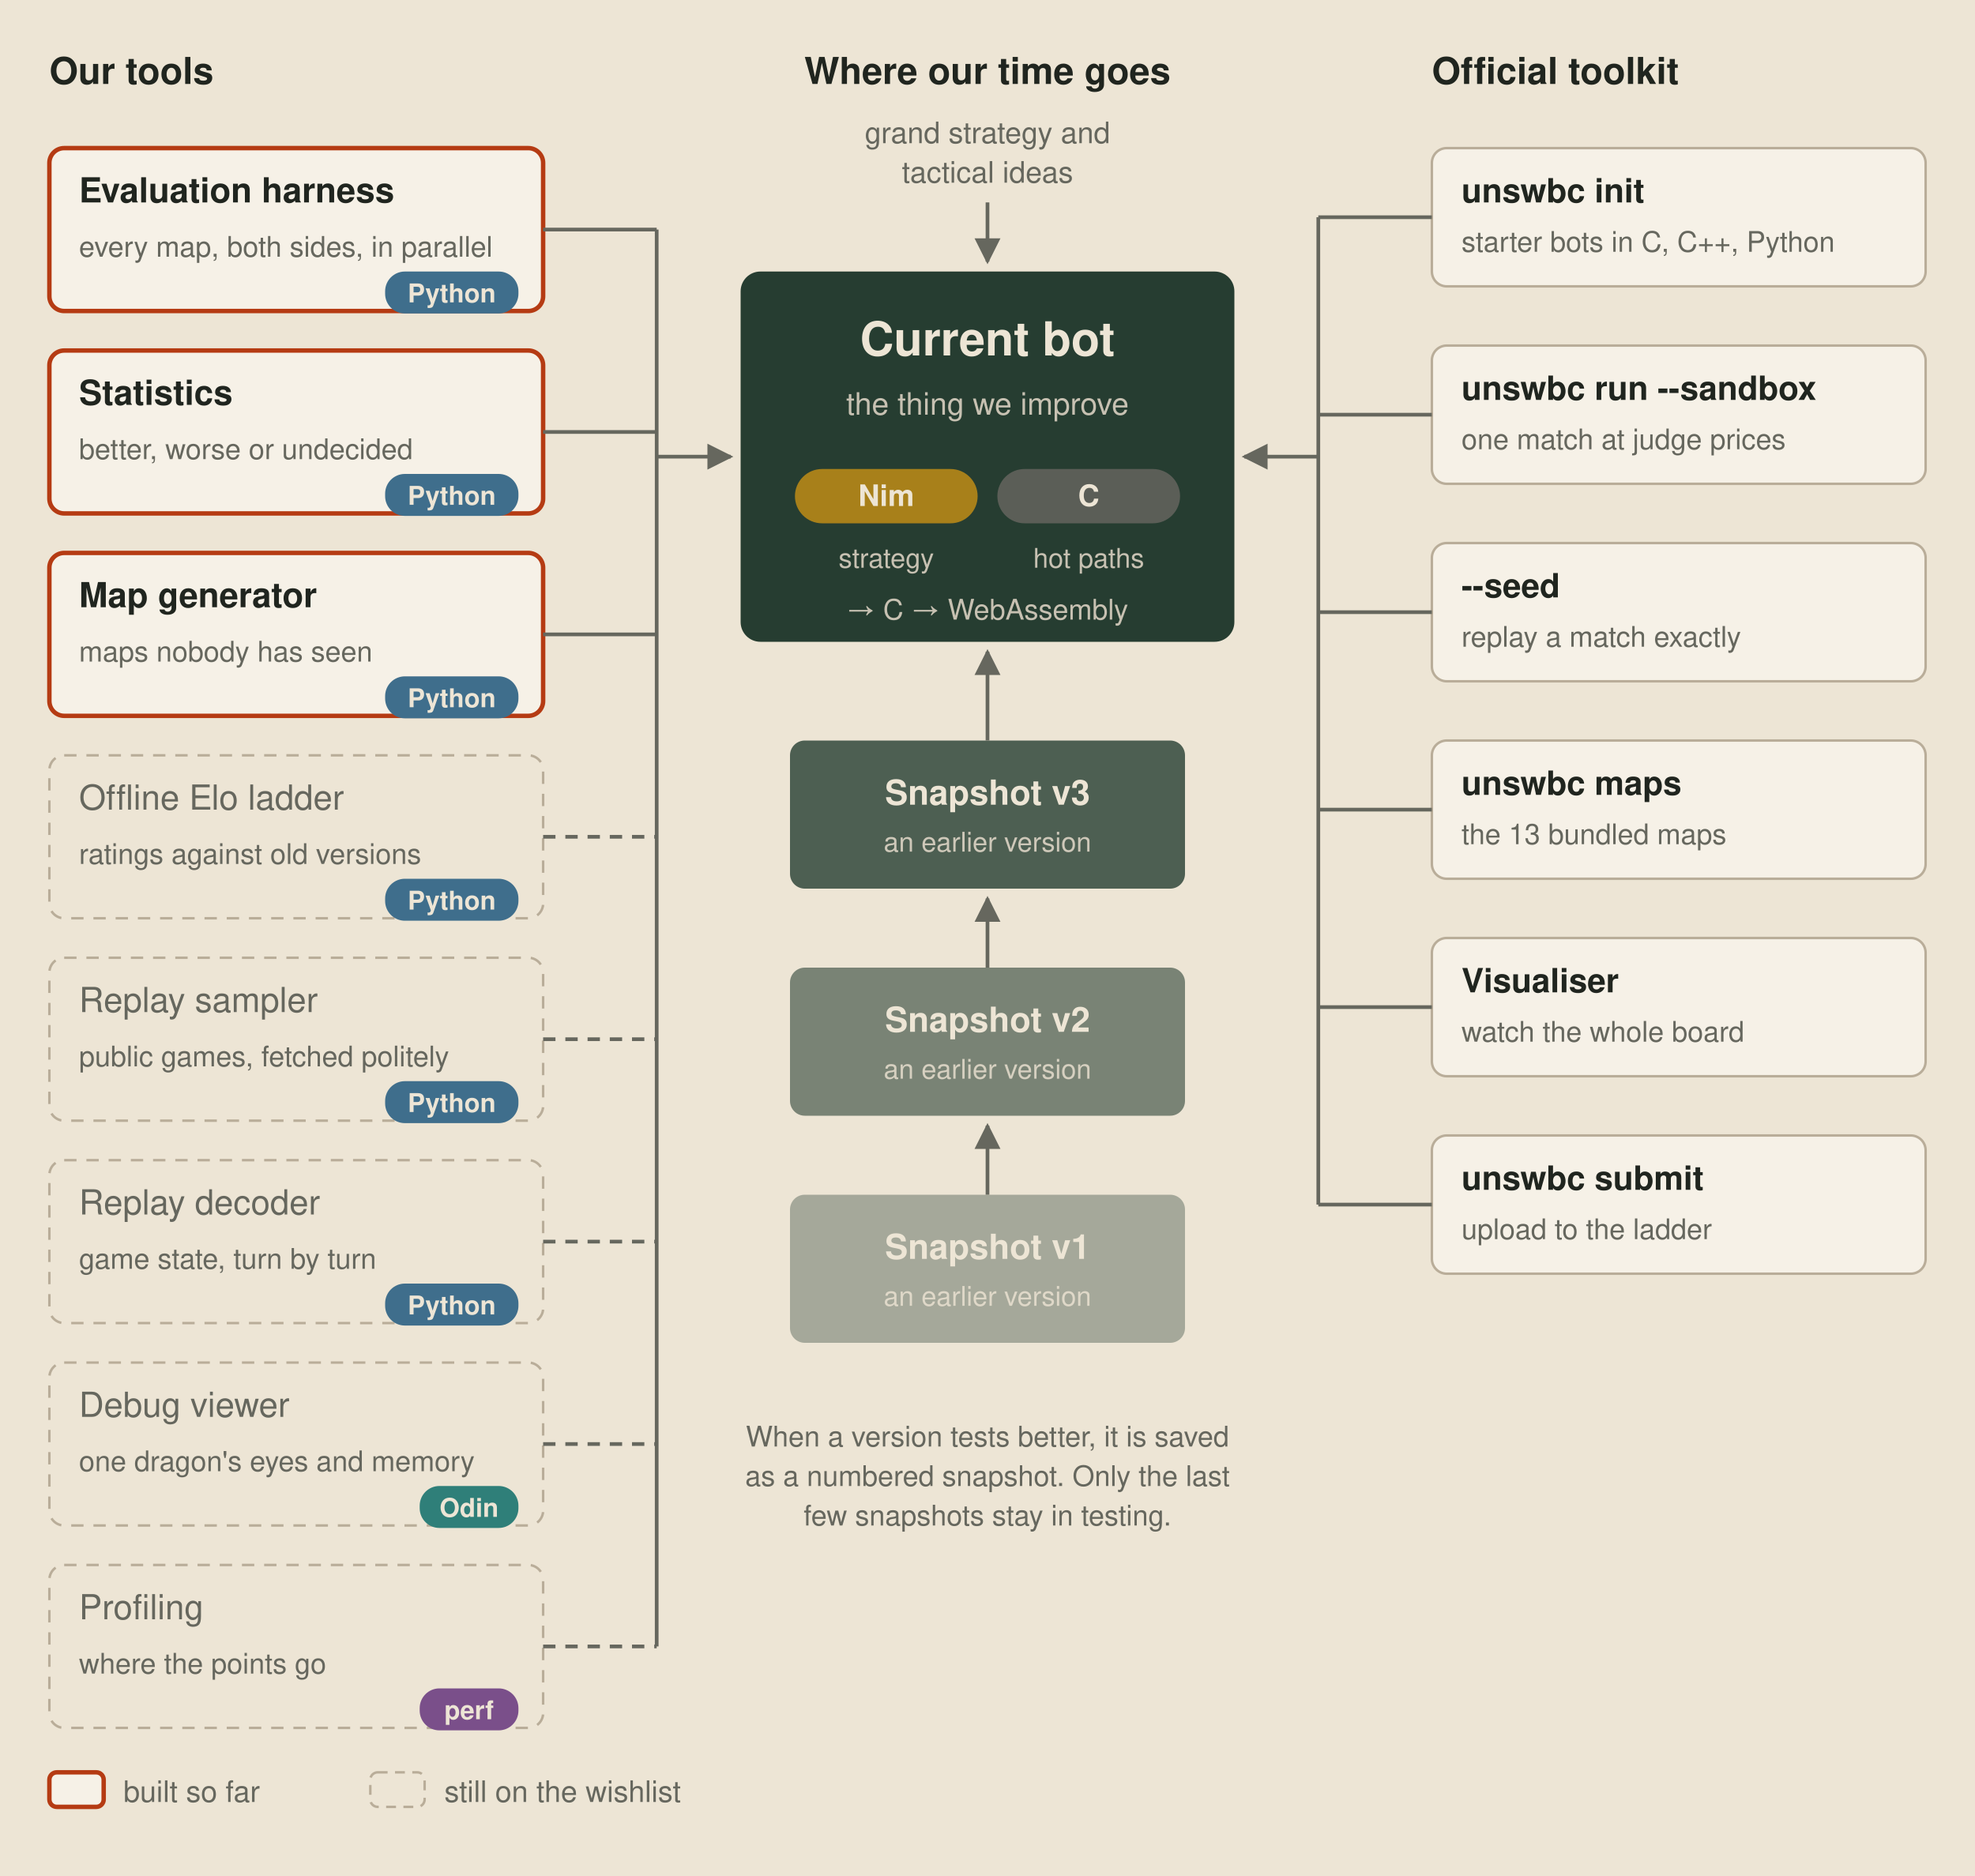
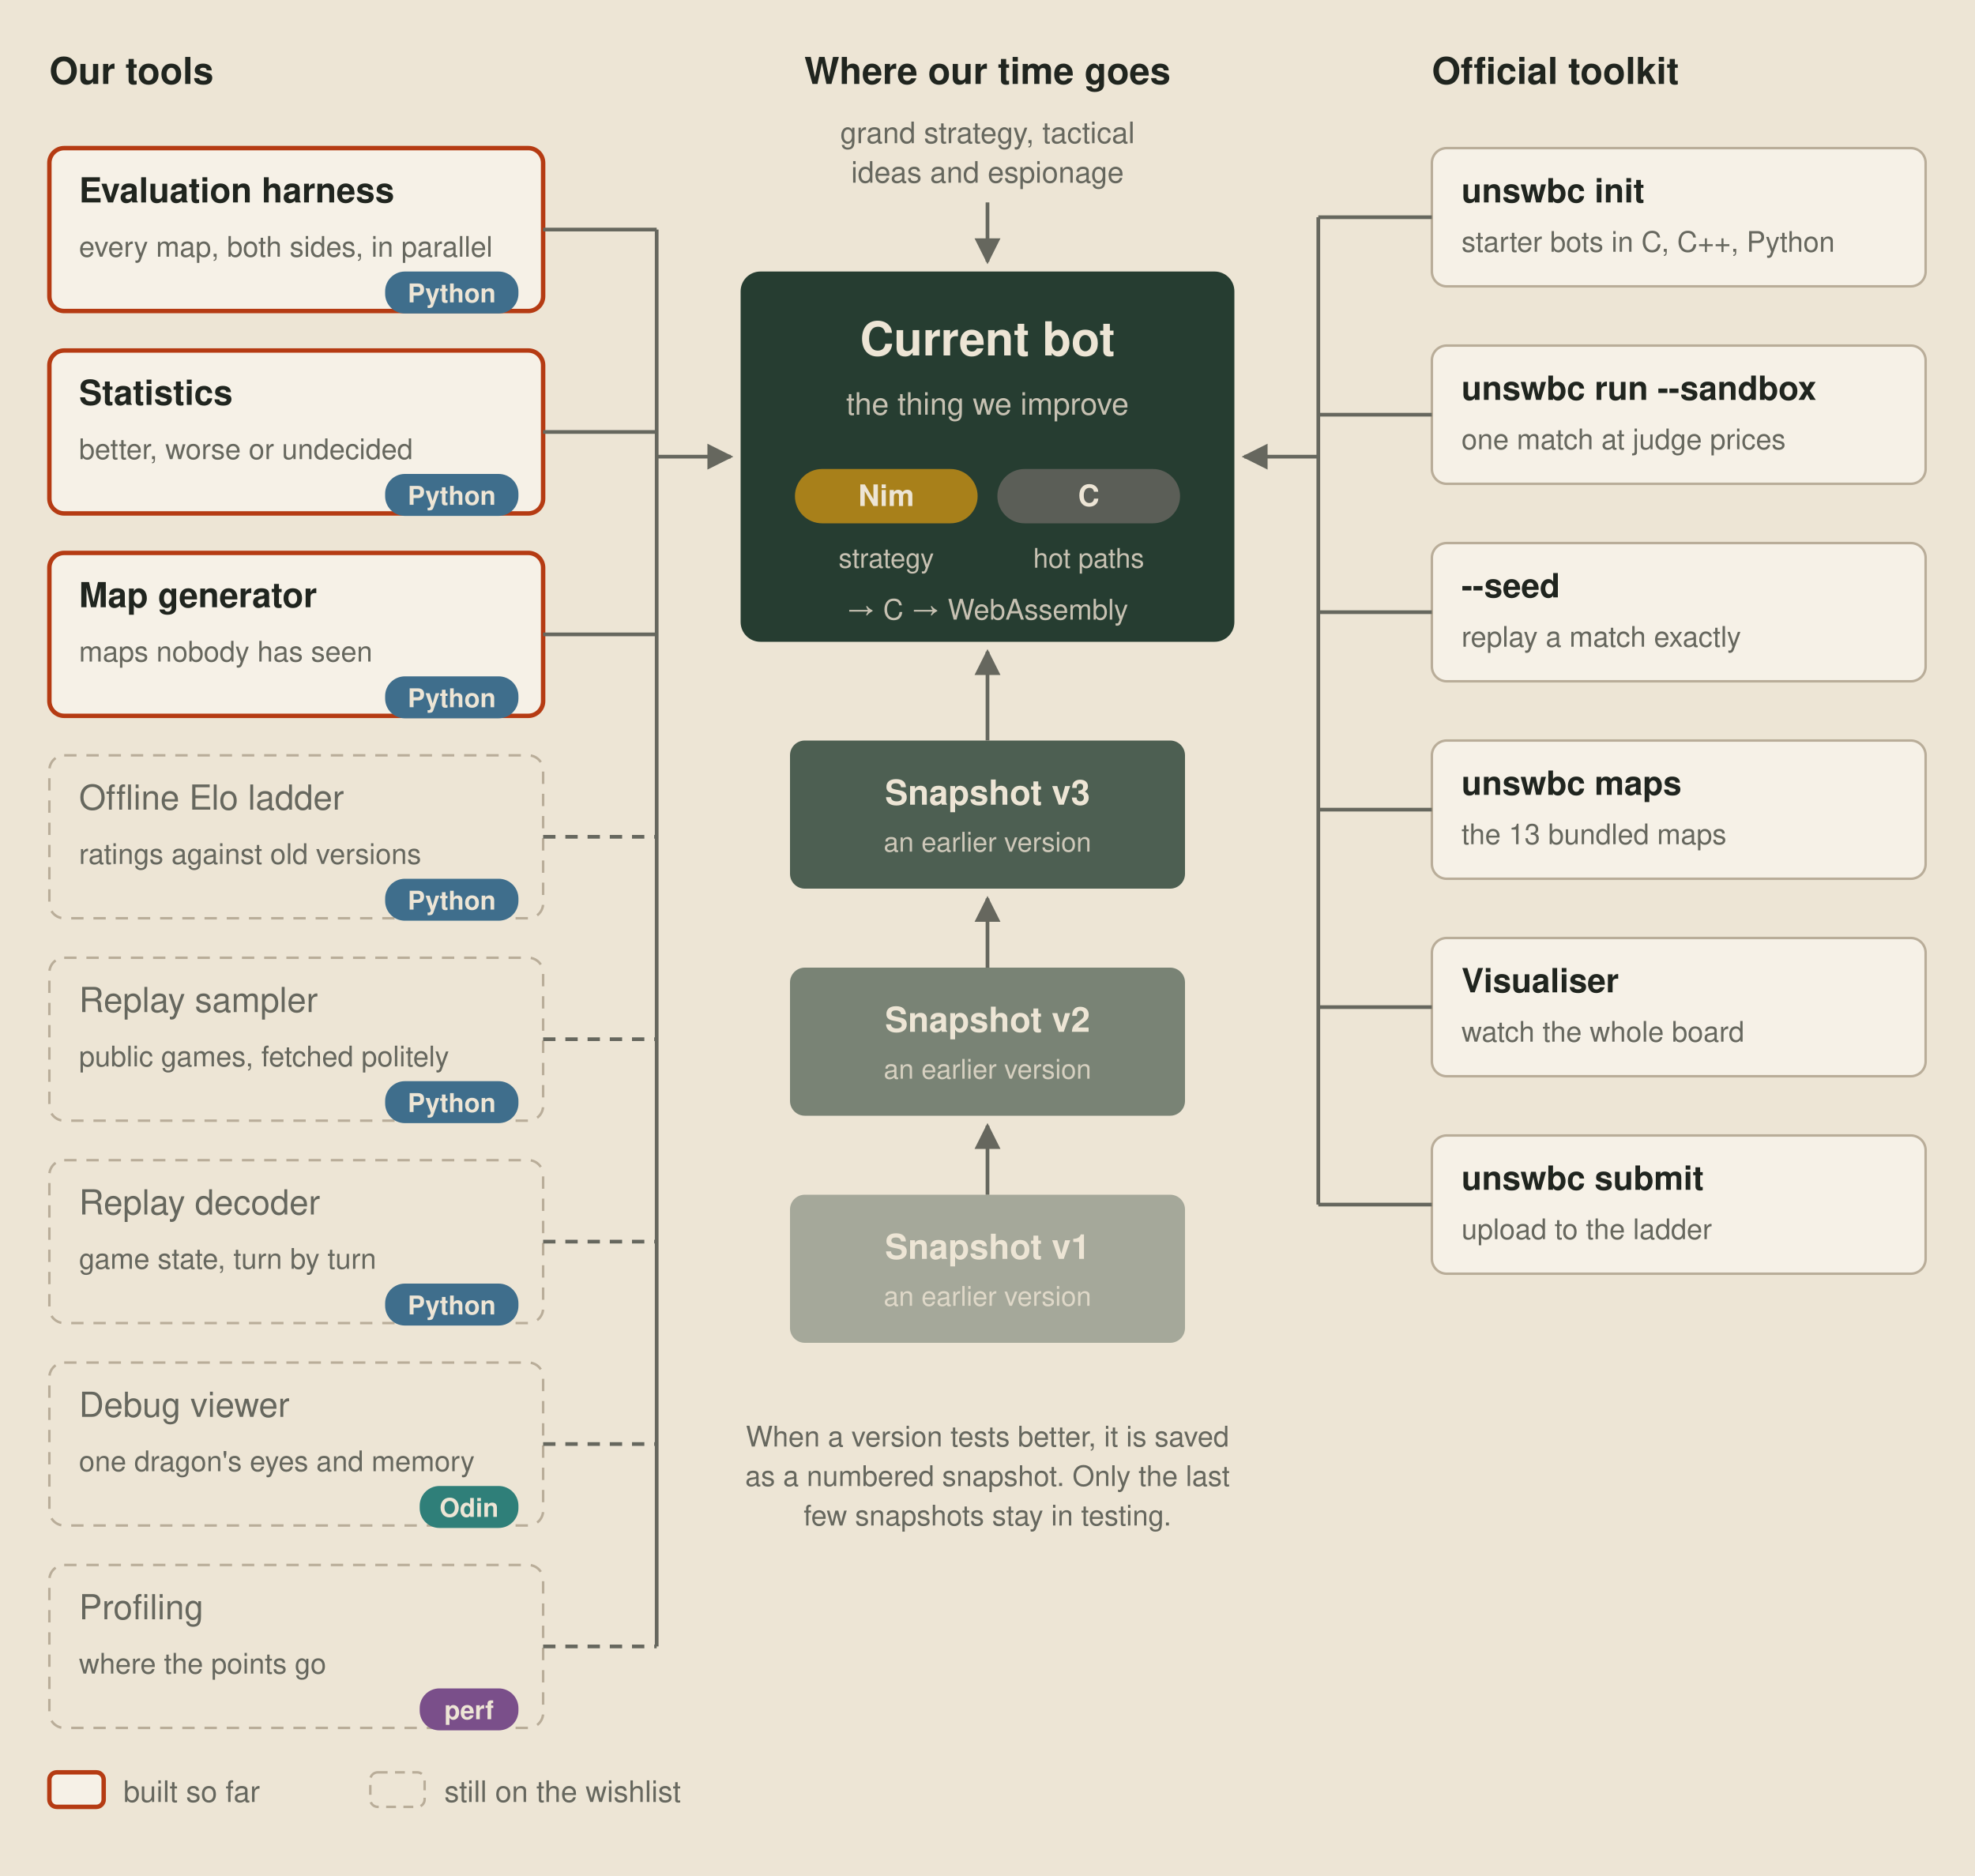
<svg xmlns="http://www.w3.org/2000/svg" viewBox="0 0 800 760" font-family="Helvetica, Arial, sans-serif" role="img" aria-labelledby="t d">
  <defs>
    <marker id="arrow" viewBox="0 0 10 10" refX="9" refY="5" markerWidth="7" markerHeight="7" orient="auto-start-reverse">
      <path d="M0 0L10 5L0 10z" fill="#66675e" />
    </marker>
  </defs>
  <rect width="800" height="760" fill="#ede5d5" />
  <text x="20" y="34" font-size="15" fill="#20251f" text-anchor="start" font-weight="bold">Our tools</text>
  <text x="580" y="34" font-size="15" fill="#20251f" text-anchor="start" font-weight="bold">Official toolkit</text>
  <text x="400.0" y="34" font-size="15" fill="#20251f" text-anchor="middle" font-weight="bold">Where our time goes</text>
-   <text x="400.0" y="58" font-size="12" fill="#66675e" text-anchor="middle" font-weight="normal">grand strategy and</text>
-   <text x="400.0" y="74" font-size="12" fill="#66675e" text-anchor="middle" font-weight="normal">tactical ideas</text>
+   <text x="400.0" y="58" font-size="12" fill="#66675e" text-anchor="middle" font-weight="normal">grand strategy, tactical</text>
+   <text x="400.0" y="74" font-size="12" fill="#66675e" text-anchor="middle" font-weight="normal">ideas and espionage</text>
  <path d="M400.0 82 L400.0 106" stroke="#66675e" stroke-width="1.5" fill="none" marker-end="url(#arrow)" />
  <rect x="300" y="110" width="200" height="150" rx="8" fill="#263d31" />
  <text x="400.0" y="144" font-size="19" fill="#ede5d5" text-anchor="middle" font-weight="bold">Current bot</text>
  <text x="400.0" y="168" font-size="12.5" fill="#c7c1b2" text-anchor="middle" font-weight="normal">the thing we improve</text>
  <rect x="322" y="190" width="74" height="22" rx="11" fill="#a8801a" />
  <text x="359" y="205" font-size="12" fill="#ede5d5" text-anchor="middle" font-weight="bold">Nim</text>
  <text x="359" y="230" font-size="11" fill="#c7c1b2" text-anchor="middle" font-weight="normal">strategy</text>
  <rect x="404" y="190" width="74" height="22" rx="11" fill="#5b5e57" />
  <text x="441" y="205" font-size="12" fill="#ede5d5" text-anchor="middle" font-weight="bold">C</text>
  <text x="441" y="230" font-size="11" fill="#c7c1b2" text-anchor="middle" font-weight="normal">hot paths</text>
  <text x="400.0" y="251" font-size="11.5" fill="#c7c1b2" text-anchor="middle" font-weight="normal">→ C → WebAssembly</text>
  <g opacity="0.80">
    <rect x="320" y="300" width="160" height="60" rx="6" fill="#263d31" />
    <text x="400.0" y="326" font-size="14" fill="#ede5d5" text-anchor="middle" font-weight="bold">Snapshot v3</text>
    <text x="400.0" y="345" font-size="11" fill="#c7c1b2" text-anchor="middle" font-weight="normal">an earlier version</text>
  </g>
  <path d="M400.0 300 L400.0 264" stroke="#66675e" stroke-width="1.5" fill="none" marker-end="url(#arrow)" />
  <g opacity="0.58">
    <rect x="320" y="392" width="160" height="60" rx="6" fill="#263d31" />
    <text x="400.0" y="418" font-size="14" fill="#ede5d5" text-anchor="middle" font-weight="bold">Snapshot v2</text>
    <text x="400.0" y="437" font-size="11" fill="#c7c1b2" text-anchor="middle" font-weight="normal">an earlier version</text>
  </g>
  <path d="M400.0 392 L400.0 364" stroke="#66675e" stroke-width="1.5" fill="none" marker-end="url(#arrow)" />
  <g opacity="0.36">
    <rect x="320" y="484" width="160" height="60" rx="6" fill="#263d31" />
    <text x="400.0" y="510" font-size="14" fill="#ede5d5" text-anchor="middle" font-weight="bold">Snapshot v1</text>
    <text x="400.0" y="529" font-size="11" fill="#c7c1b2" text-anchor="middle" font-weight="normal">an earlier version</text>
  </g>
  <path d="M400.0 484 L400.0 456" stroke="#66675e" stroke-width="1.5" fill="none" marker-end="url(#arrow)" />
  <text x="400.0" y="586" font-size="11.5" fill="#66675e" text-anchor="middle" font-weight="normal">When a version tests better, it is saved</text>
  <text x="400.0" y="602" font-size="11.5" fill="#66675e" text-anchor="middle" font-weight="normal">as a numbered snapshot. Only the last</text>
  <text x="400.0" y="618" font-size="11.5" fill="#66675e" text-anchor="middle" font-weight="normal">few snapshots stay in testing.</text>
  <rect x="20" y="60" width="200" height="66" rx="6" fill="#f6f1e7" stroke="#b53b13" stroke-width="1.8" />
  <text x="32" y="82" font-size="14" fill="#20251f" text-anchor="start" font-weight="bold">Evaluation harness</text>
  <text x="32" y="104" font-size="11.5" fill="#66675e" text-anchor="start" font-weight="normal">every map, both sides, in parallel</text>
  <rect x="156" y="110" width="54" height="17" rx="8" fill="#3f6e8c" />
  <text x="183.0" y="122.5" font-size="10.5" fill="#ede5d5" text-anchor="middle" font-weight="bold">Python</text>
  <path d="M220 93 H266" stroke="#66675e" stroke-width="1.5" />
  <rect x="20" y="142" width="200" height="66" rx="6" fill="#f6f1e7" stroke="#b53b13" stroke-width="1.8" />
  <text x="32" y="164" font-size="14" fill="#20251f" text-anchor="start" font-weight="bold">Statistics</text>
  <text x="32" y="186" font-size="11.5" fill="#66675e" text-anchor="start" font-weight="normal">better, worse or undecided</text>
  <rect x="156" y="192" width="54" height="17" rx="8" fill="#3f6e8c" />
  <text x="183.0" y="204.5" font-size="10.5" fill="#ede5d5" text-anchor="middle" font-weight="bold">Python</text>
  <path d="M220 175 H266" stroke="#66675e" stroke-width="1.5" />
  <rect x="20" y="224" width="200" height="66" rx="6" fill="#f6f1e7" stroke="#b53b13" stroke-width="1.8" />
  <text x="32" y="246" font-size="14" fill="#20251f" text-anchor="start" font-weight="bold">Map generator</text>
  <text x="32" y="268" font-size="11.5" fill="#66675e" text-anchor="start" font-weight="normal">maps nobody has seen</text>
  <rect x="156" y="274" width="54" height="17" rx="8" fill="#3f6e8c" />
  <text x="183.0" y="286.5" font-size="10.5" fill="#ede5d5" text-anchor="middle" font-weight="bold">Python</text>
  <path d="M220 257 H266" stroke="#66675e" stroke-width="1.5" />
  <rect x="20" y="306" width="200" height="66" rx="6" fill="#ede5d5" stroke="#b9ad99" stroke-dasharray="5 4" />
  <text x="32" y="328" font-size="14" fill="#66675e" text-anchor="start" font-weight="normal">Offline Elo ladder</text>
  <text x="32" y="350" font-size="11.5" fill="#66675e" text-anchor="start" font-weight="normal">ratings against old versions</text>
  <rect x="156" y="356" width="54" height="17" rx="8" fill="#3f6e8c" />
  <text x="183.0" y="368.5" font-size="10.5" fill="#ede5d5" text-anchor="middle" font-weight="bold">Python</text>
  <path d="M220 339 H266" stroke="#66675e" stroke-width="1.5" stroke-dasharray="5 4" />
  <rect x="20" y="388" width="200" height="66" rx="6" fill="#ede5d5" stroke="#b9ad99" stroke-dasharray="5 4" />
  <text x="32" y="410" font-size="14" fill="#66675e" text-anchor="start" font-weight="normal">Replay sampler</text>
  <text x="32" y="432" font-size="11.5" fill="#66675e" text-anchor="start" font-weight="normal">public games, fetched politely</text>
  <rect x="156" y="438" width="54" height="17" rx="8" fill="#3f6e8c" />
  <text x="183.0" y="450.5" font-size="10.5" fill="#ede5d5" text-anchor="middle" font-weight="bold">Python</text>
  <path d="M220 421 H266" stroke="#66675e" stroke-width="1.5" stroke-dasharray="5 4" />
  <rect x="20" y="470" width="200" height="66" rx="6" fill="#ede5d5" stroke="#b9ad99" stroke-dasharray="5 4" />
  <text x="32" y="492" font-size="14" fill="#66675e" text-anchor="start" font-weight="normal">Replay decoder</text>
  <text x="32" y="514" font-size="11.5" fill="#66675e" text-anchor="start" font-weight="normal">game state, turn by turn</text>
  <rect x="156" y="520" width="54" height="17" rx="8" fill="#3f6e8c" />
  <text x="183.0" y="532.5" font-size="10.5" fill="#ede5d5" text-anchor="middle" font-weight="bold">Python</text>
  <path d="M220 503 H266" stroke="#66675e" stroke-width="1.5" stroke-dasharray="5 4" />
  <rect x="20" y="552" width="200" height="66" rx="6" fill="#ede5d5" stroke="#b9ad99" stroke-dasharray="5 4" />
  <text x="32" y="574" font-size="14" fill="#66675e" text-anchor="start" font-weight="normal">Debug viewer</text>
  <text x="32" y="596" font-size="11.5" fill="#66675e" text-anchor="start" font-weight="normal">one dragon's eyes and memory</text>
  <rect x="170" y="602" width="40" height="17" rx="8" fill="#2f7f79" />
  <text x="190.0" y="614.5" font-size="10.5" fill="#ede5d5" text-anchor="middle" font-weight="bold">Odin</text>
  <path d="M220 585 H266" stroke="#66675e" stroke-width="1.5" stroke-dasharray="5 4" />
  <rect x="20" y="634" width="200" height="66" rx="6" fill="#ede5d5" stroke="#b9ad99" stroke-dasharray="5 4" />
  <text x="32" y="656" font-size="14" fill="#66675e" text-anchor="start" font-weight="normal">Profiling</text>
  <text x="32" y="678" font-size="11.5" fill="#66675e" text-anchor="start" font-weight="normal">where the points go</text>
  <rect x="170" y="684" width="40" height="17" rx="8" fill="#7a4f8a" />
  <text x="190.0" y="696.5" font-size="10.5" fill="#ede5d5" text-anchor="middle" font-weight="bold">perf</text>
  <path d="M220 667 H266" stroke="#66675e" stroke-width="1.5" stroke-dasharray="5 4" />
  <path d="M266 93 V667" stroke="#66675e" stroke-width="1.5" />
  <path d="M266 185 L296 185" stroke="#66675e" stroke-width="1.5" fill="none" marker-end="url(#arrow)" />
  <rect x="580" y="60" width="200" height="56" rx="6" fill="#f6f1e7" stroke="#b9ad99" />
  <text x="592" y="82" font-size="13.5" fill="#20251f" text-anchor="start" font-weight="bold">unswbc init</text>
  <text x="592" y="102" font-size="11.5" fill="#66675e" text-anchor="start" font-weight="normal">starter bots in C, C++, Python</text>
  <path d="M580 88 H534" stroke="#66675e" stroke-width="1.5" />
  <rect x="580" y="140" width="200" height="56" rx="6" fill="#f6f1e7" stroke="#b9ad99" />
  <text x="592" y="162" font-size="13.5" fill="#20251f" text-anchor="start" font-weight="bold">unswbc run --sandbox</text>
  <text x="592" y="182" font-size="11.5" fill="#66675e" text-anchor="start" font-weight="normal">one match at judge prices</text>
  <path d="M580 168 H534" stroke="#66675e" stroke-width="1.5" />
  <rect x="580" y="220" width="200" height="56" rx="6" fill="#f6f1e7" stroke="#b9ad99" />
  <text x="592" y="242" font-size="13.5" fill="#20251f" text-anchor="start" font-weight="bold">--seed</text>
  <text x="592" y="262" font-size="11.5" fill="#66675e" text-anchor="start" font-weight="normal">replay a match exactly</text>
  <path d="M580 248 H534" stroke="#66675e" stroke-width="1.5" />
  <rect x="580" y="300" width="200" height="56" rx="6" fill="#f6f1e7" stroke="#b9ad99" />
  <text x="592" y="322" font-size="13.5" fill="#20251f" text-anchor="start" font-weight="bold">unswbc maps</text>
  <text x="592" y="342" font-size="11.5" fill="#66675e" text-anchor="start" font-weight="normal">the 13 bundled maps</text>
  <path d="M580 328 H534" stroke="#66675e" stroke-width="1.5" />
  <rect x="580" y="380" width="200" height="56" rx="6" fill="#f6f1e7" stroke="#b9ad99" />
  <text x="592" y="402" font-size="13.5" fill="#20251f" text-anchor="start" font-weight="bold">Visualiser</text>
  <text x="592" y="422" font-size="11.5" fill="#66675e" text-anchor="start" font-weight="normal">watch the whole board</text>
  <path d="M580 408 H534" stroke="#66675e" stroke-width="1.5" />
  <rect x="580" y="460" width="200" height="56" rx="6" fill="#f6f1e7" stroke="#b9ad99" />
  <text x="592" y="482" font-size="13.5" fill="#20251f" text-anchor="start" font-weight="bold">unswbc submit</text>
  <text x="592" y="502" font-size="11.5" fill="#66675e" text-anchor="start" font-weight="normal">upload to the ladder</text>
  <path d="M580 488 H534" stroke="#66675e" stroke-width="1.5" />
  <path d="M534 88 V488" stroke="#66675e" stroke-width="1.5" />
  <path d="M534 185 L504 185" stroke="#66675e" stroke-width="1.5" fill="none" marker-end="url(#arrow)" />
  <rect x="20" y="718" width="22" height="14" rx="3" fill="#f6f1e7" stroke="#b53b13" stroke-width="1.8" />
  <text x="50" y="730" font-size="12" fill="#66675e" text-anchor="start" font-weight="normal">built so far</text>
  <rect x="150" y="718" width="22" height="14" rx="3" fill="#ede5d5" stroke="#b9ad99" stroke-dasharray="4 3" />
  <text x="180" y="730" font-size="12" fill="#66675e" text-anchor="start" font-weight="normal">still on the wishlist</text>
</svg>
